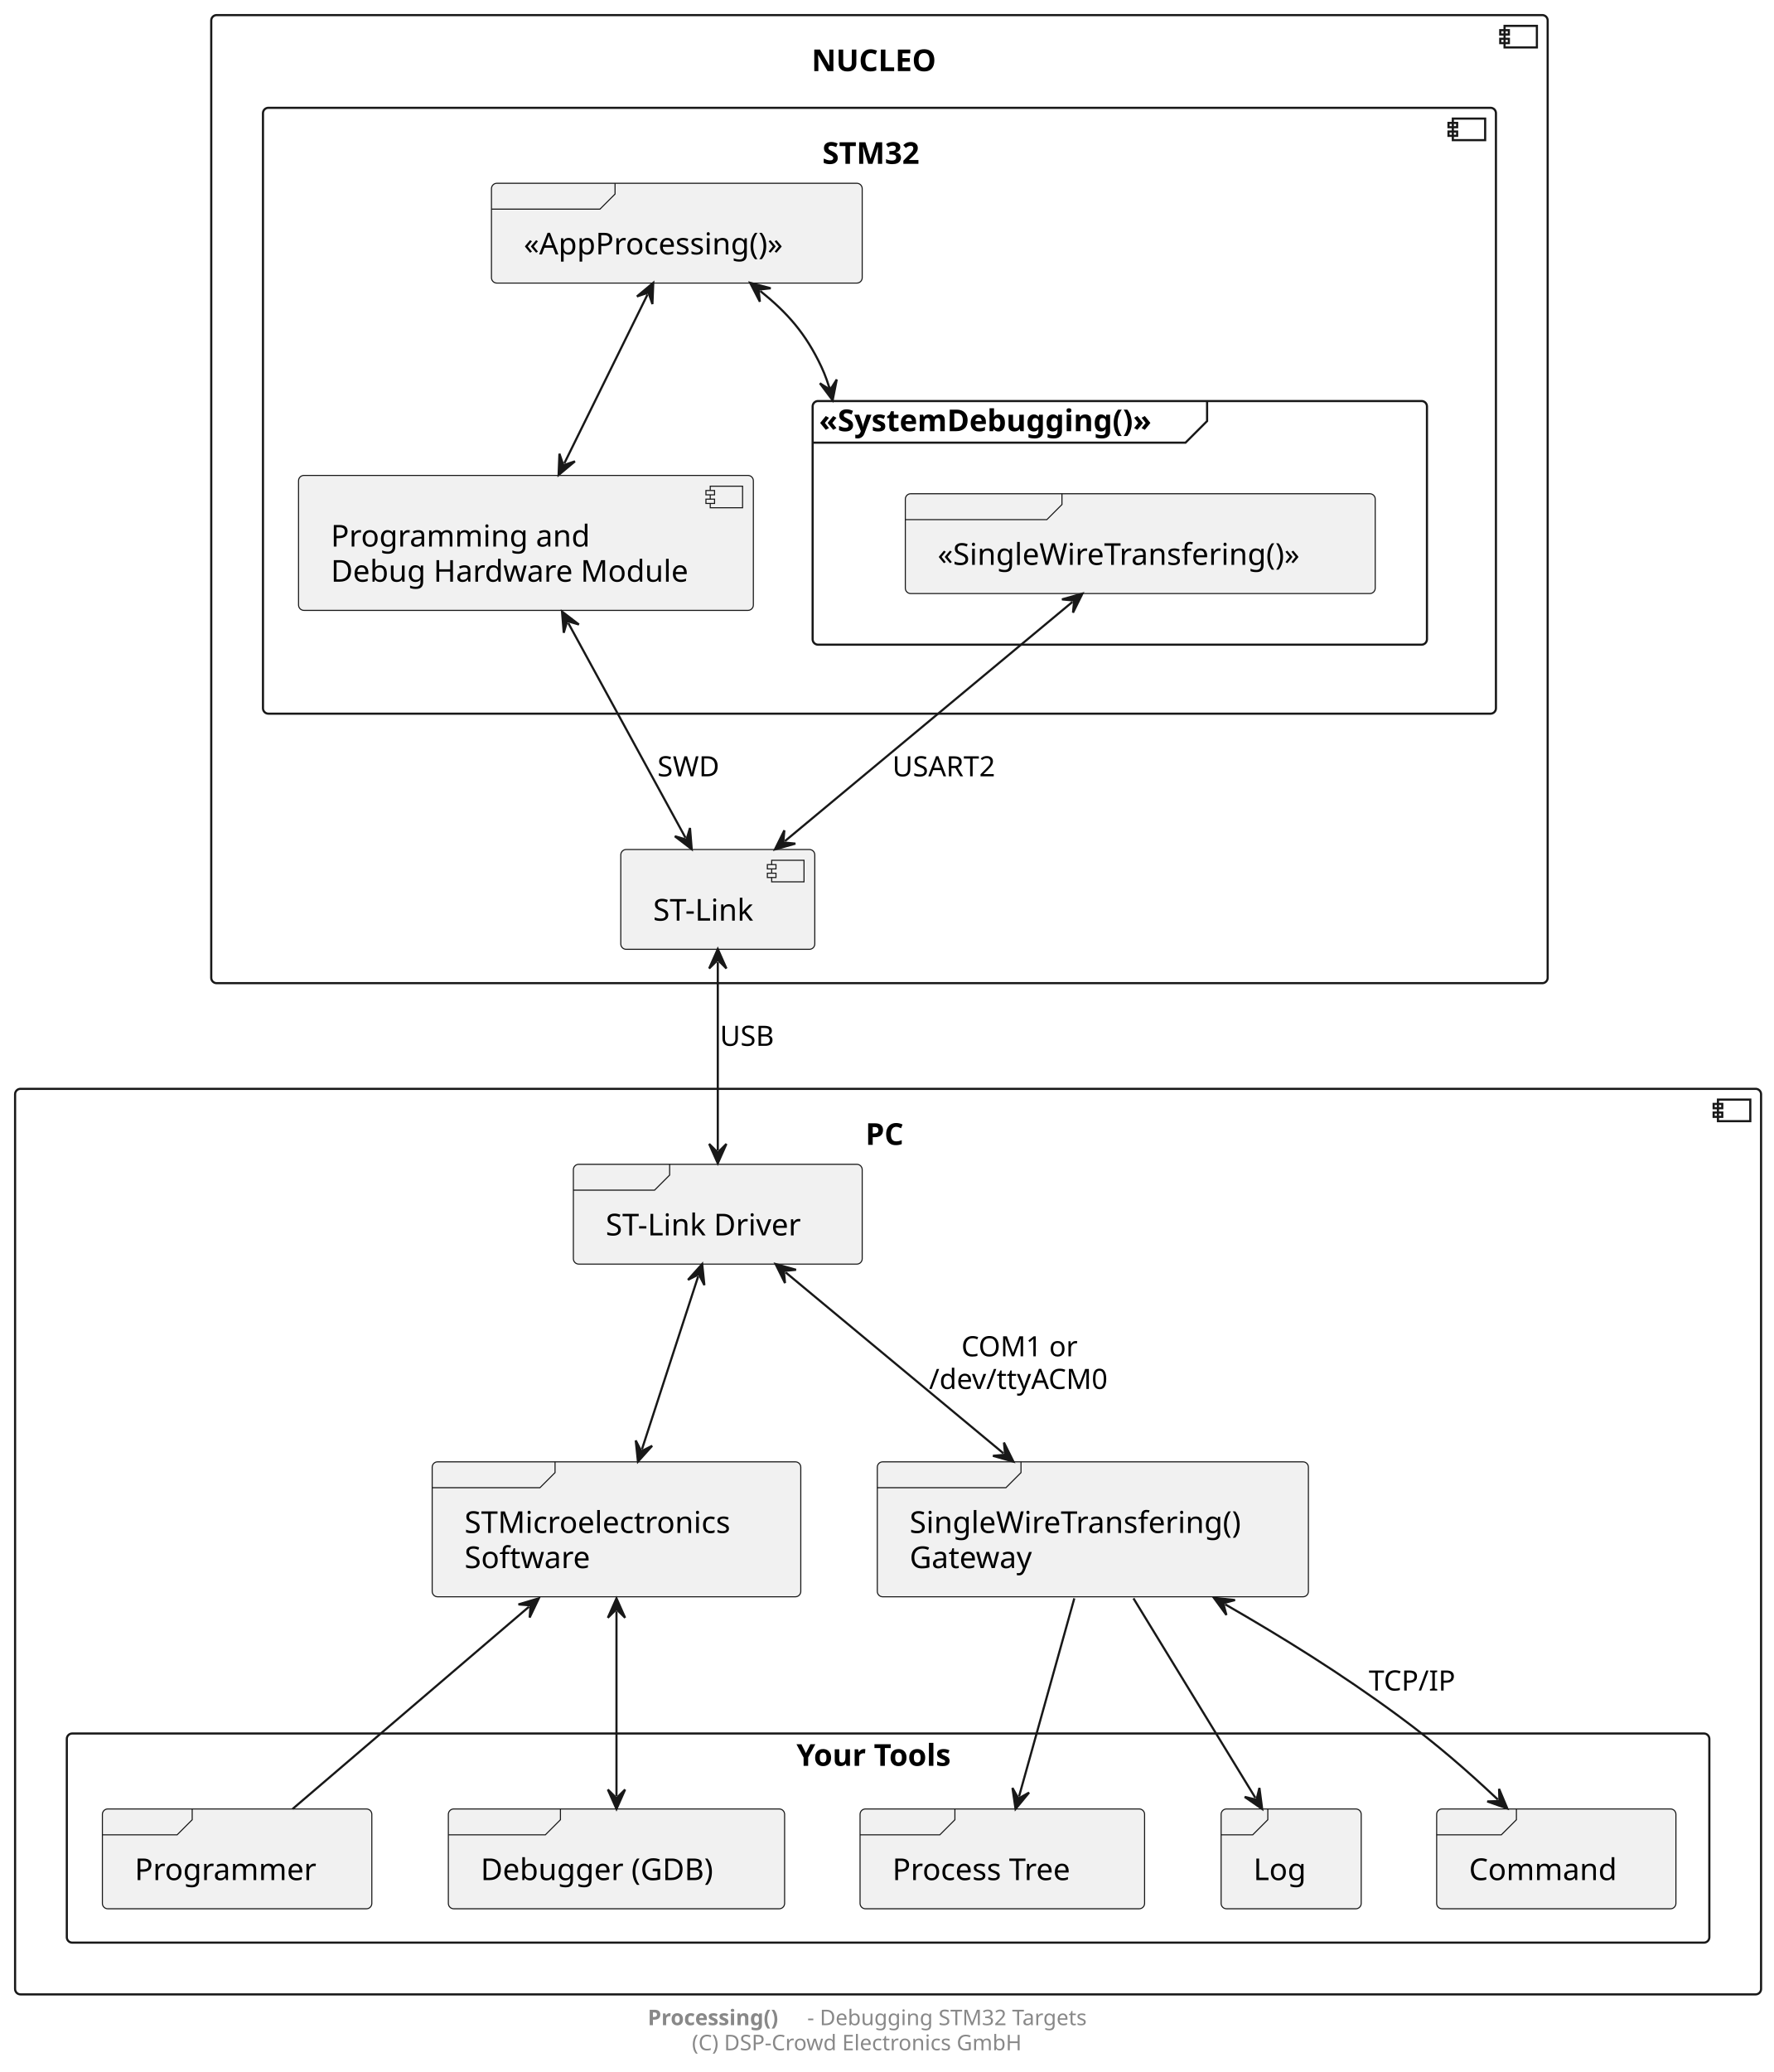
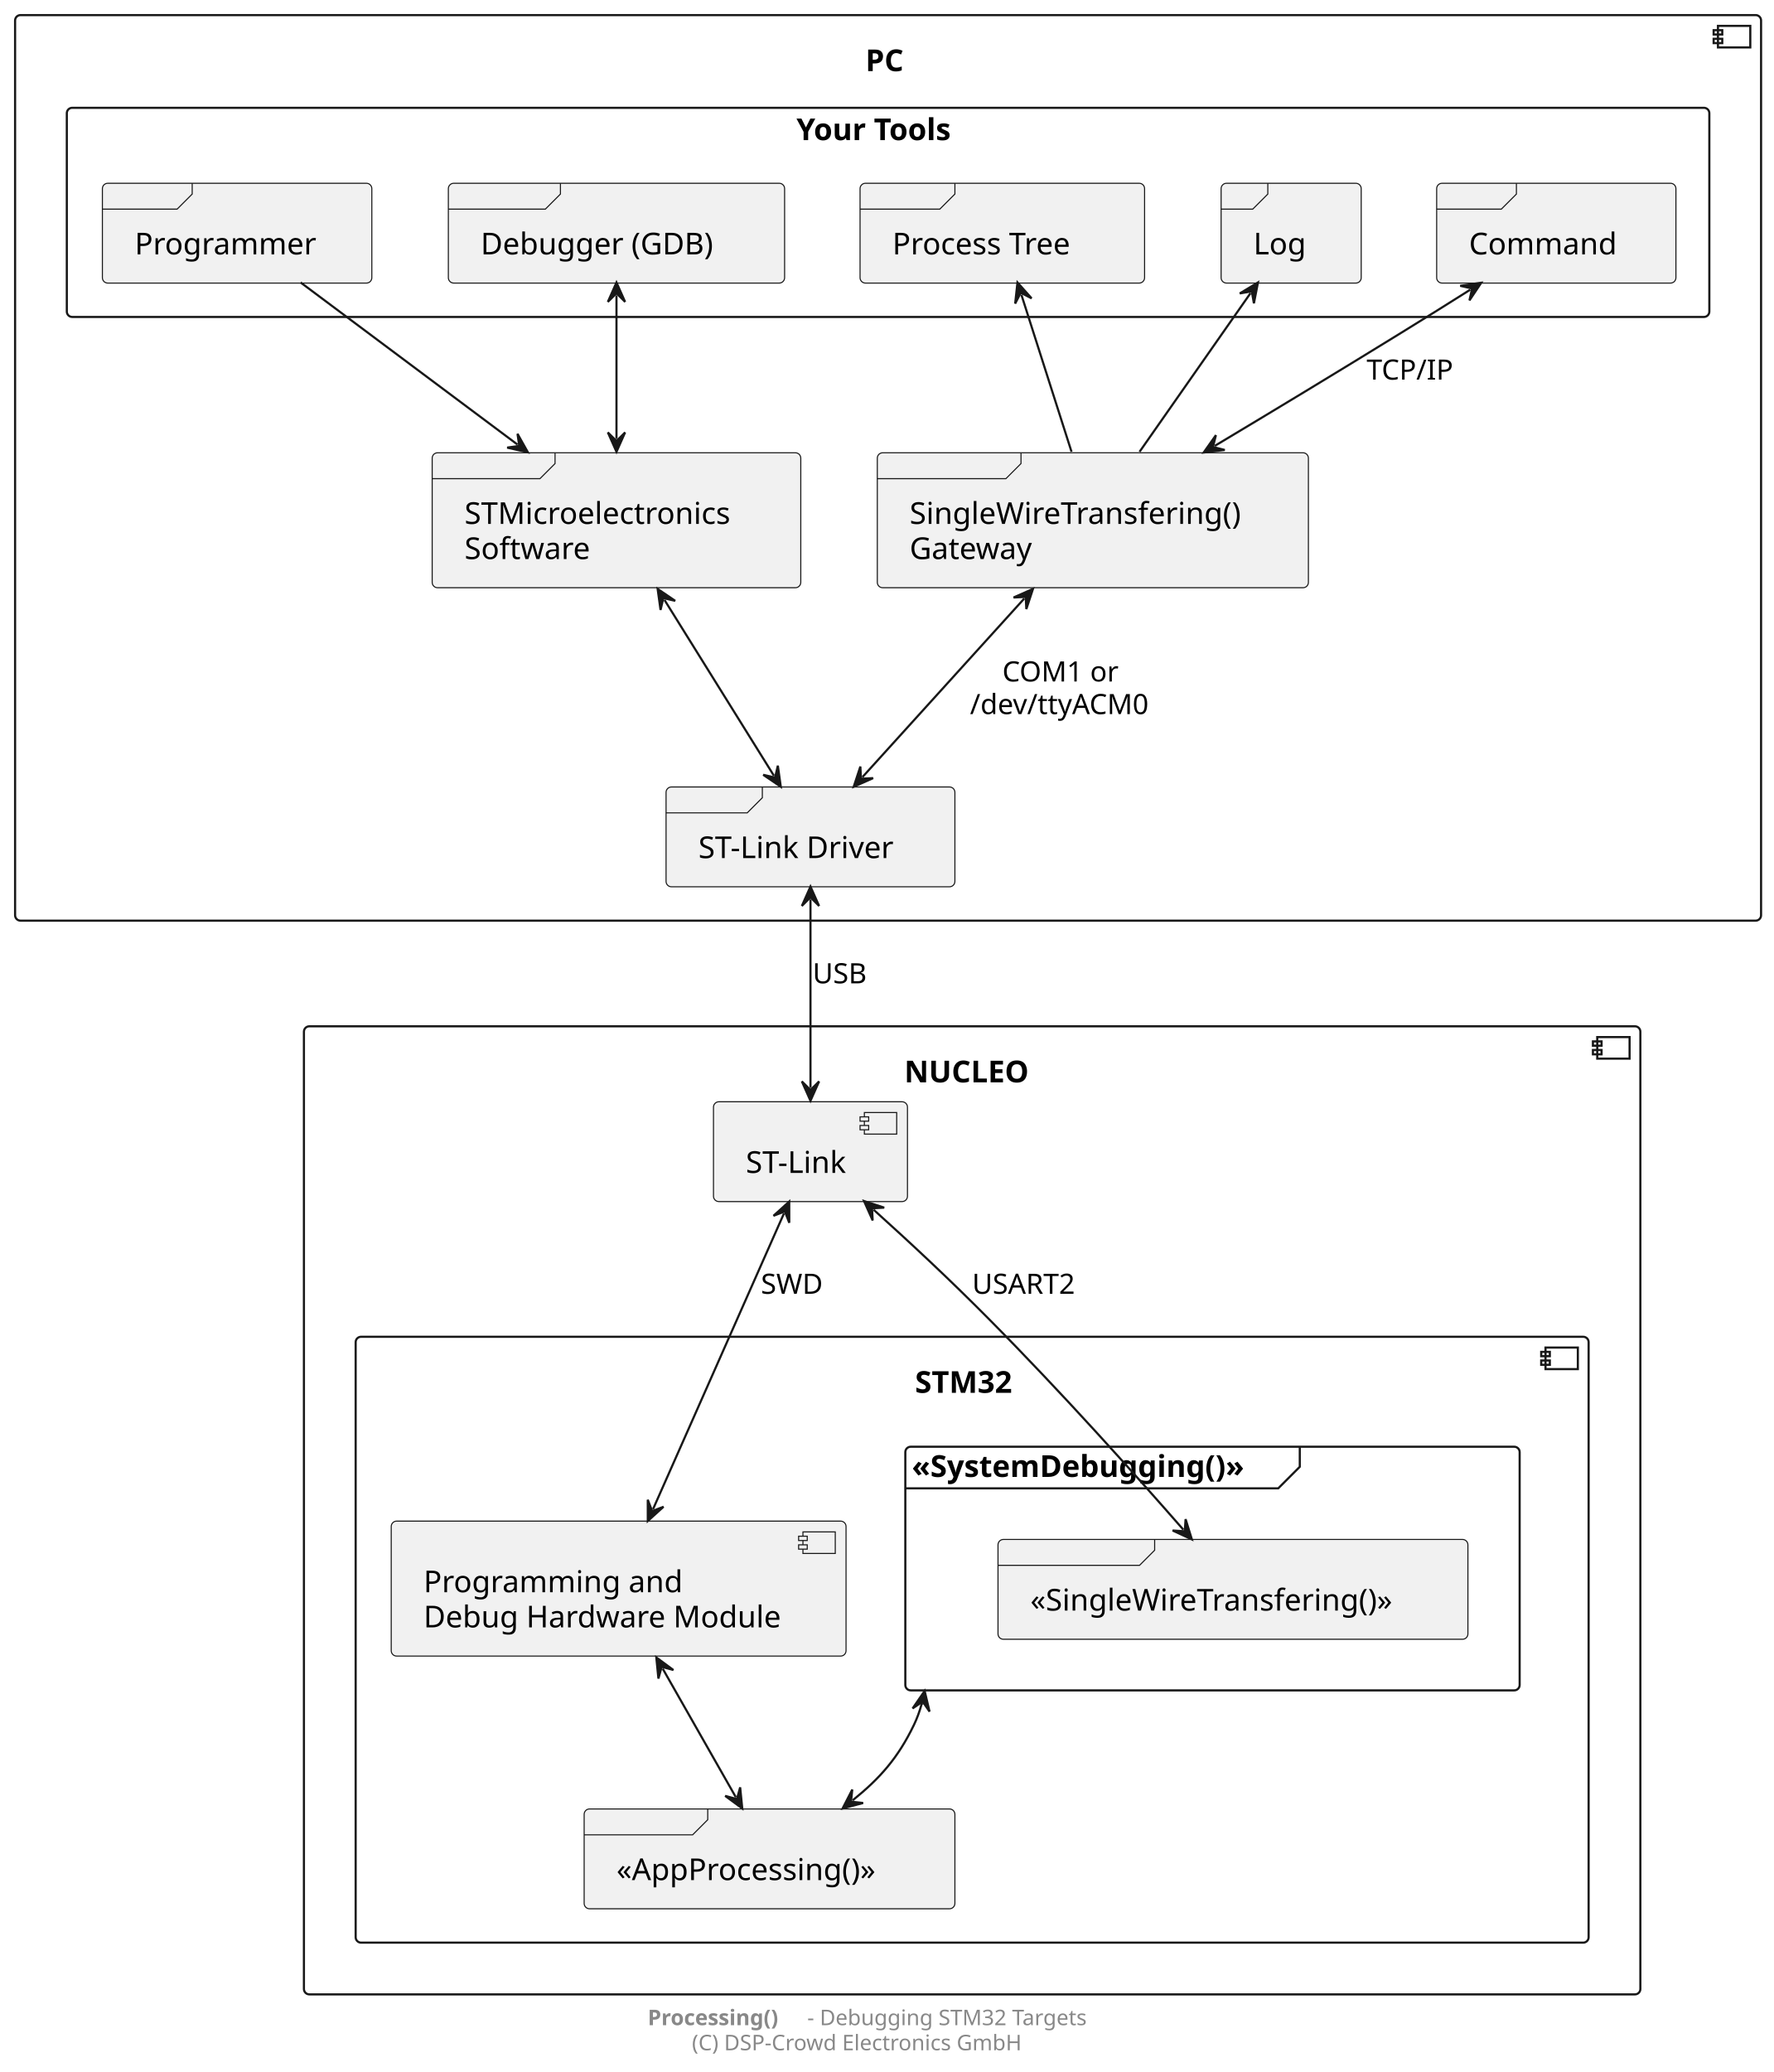
<svg xmlns="http://www.w3.org/2000/svg" contentStyleType="text/css" height="961px" preserveAspectRatio="none" style="width:823px;height:961px;background:#FFFFFF;" version="1.1" viewBox="0 0 823 961" width="823px" zoomAndPan="magnify">
  <defs />
  <g>
+     <g id="cluster_pPc">
+       <rect fill="none" height="420" rx="2.5" ry="2.5" style="stroke:#181818;stroke-width:1.0;" width="810" x="7" y="7" />
+       <rect fill="none" height="10" style="stroke:#181818;stroke-width:1.0;" width="15" x="797" y="12" />
+       <rect fill="none" height="2" style="stroke:#181818;stroke-width:1.0;" width="4" x="795" y="14" />
+       <rect fill="none" height="2" style="stroke:#181818;stroke-width:1.0;" width="4" x="795" y="18" />
+       <text fill="#000000" font-family="sans-serif" font-size="14" font-weight="bold" lengthAdjust="spacing" textLength="21" x="401.5" y="32.995">PC</text>
+     </g>
+     <g id="cluster_pTools">
+       <rect fill="none" height="97" rx="2.5" ry="2.5" style="stroke:#181818;stroke-width:1.0;" width="762" x="31" y="50" />
+       <text fill="#000000" font-family="sans-serif" font-size="14" font-weight="bold" lengthAdjust="spacing" textLength="85" x="369.5" y="64.995">Your Tools</text>
+     </g>
    <g id="cluster_pNuc">
-       <rect fill="none" height="449" rx="2.5" ry="2.5" style="stroke:#181818;stroke-width:1.0;" width="620" x="98" y="7" />
-       <rect fill="none" height="10" style="stroke:#181818;stroke-width:1.0;" width="15" x="698" y="12" />
-       <rect fill="none" height="2" style="stroke:#181818;stroke-width:1.0;" width="4" x="696" y="14" />
-       <rect fill="none" height="2" style="stroke:#181818;stroke-width:1.0;" width="4" x="696" y="18" />
-       <text fill="#000000" font-family="sans-serif" font-size="14" font-weight="bold" lengthAdjust="spacing" textLength="63" x="376.5" y="32.995">NUCLEO</text>
+       <rect fill="none" height="449" rx="2.5" ry="2.5" style="stroke:#181818;stroke-width:1.0;" width="620" x="141" y="476" />
+       <rect fill="none" height="10" style="stroke:#181818;stroke-width:1.0;" width="15" x="741" y="481" />
+       <rect fill="none" height="2" style="stroke:#181818;stroke-width:1.0;" width="4" x="739" y="483" />
+       <rect fill="none" height="2" style="stroke:#181818;stroke-width:1.0;" width="4" x="739" y="487" />
+       <text fill="#000000" font-family="sans-serif" font-size="14" font-weight="bold" lengthAdjust="spacing" textLength="63" x="419.5" y="501.995">NUCLEO</text>
    </g>
    <g id="cluster_STM32">
-       <rect fill="none" height="281" rx="2.5" ry="2.5" style="stroke:#181818;stroke-width:1.0;" width="572" x="122" y="50" />
-       <rect fill="none" height="10" style="stroke:#181818;stroke-width:1.0;" width="15" x="674" y="55" />
-       <rect fill="none" height="2" style="stroke:#181818;stroke-width:1.0;" width="4" x="672" y="57" />
-       <rect fill="none" height="2" style="stroke:#181818;stroke-width:1.0;" width="4" x="672" y="61" />
-       <text fill="#000000" font-family="sans-serif" font-size="14" font-weight="bold" lengthAdjust="spacing" textLength="53" x="381.5" y="75.995">STM32</text>
+       <rect fill="none" height="281" rx="2.5" ry="2.5" style="stroke:#181818;stroke-width:1.0;" width="572" x="165" y="620" />
+       <rect fill="none" height="10" style="stroke:#181818;stroke-width:1.0;" width="15" x="717" y="625" />
+       <rect fill="none" height="2" style="stroke:#181818;stroke-width:1.0;" width="4" x="715" y="627" />
+       <rect fill="none" height="2" style="stroke:#181818;stroke-width:1.0;" width="4" x="715" y="631" />
+       <text fill="#000000" font-family="sans-serif" font-size="14" font-weight="bold" lengthAdjust="spacing" textLength="53" x="424.5" y="645.995">STM32</text>
    </g>
    <g id="cluster_pSysDbg">
-       <rect fill="none" height="113" rx="2.5" ry="2.5" style="stroke:#181818;stroke-width:1.0;" width="285" x="377" y="186" />
-       <path d="M560,186 L560,195.297 L550,205.297 L377,205.297 " fill="none" style="stroke:#181818;stroke-width:1.0;" />
-       <text fill="#000000" font-family="sans-serif" font-size="14" font-weight="bold" lengthAdjust="spacing" textLength="173" x="380" y="199.995">«SystemDebugging()»</text>
+       <rect fill="none" height="113" rx="2.5" ry="2.5" style="stroke:#181818;stroke-width:1.0;" width="285" x="420" y="671" />
+       <path d="M603,671 L603,680.297 L593,690.297 L420,690.297 " fill="none" style="stroke:#181818;stroke-width:1.0;" />
+       <text fill="#000000" font-family="sans-serif" font-size="14" font-weight="bold" lengthAdjust="spacing" textLength="173" x="423" y="684.995">«SystemDebugging()»</text>
    </g>
-     <g id="cluster_pPc">
-       <rect fill="none" height="420" rx="2.5" ry="2.5" style="stroke:#181818;stroke-width:1.0;" width="810" x="7" y="505" />
-       <rect fill="none" height="10" style="stroke:#181818;stroke-width:1.0;" width="15" x="797" y="510" />
-       <rect fill="none" height="2" style="stroke:#181818;stroke-width:1.0;" width="4" x="795" y="512" />
-       <rect fill="none" height="2" style="stroke:#181818;stroke-width:1.0;" width="4" x="795" y="516" />
-       <text fill="#000000" font-family="sans-serif" font-size="14" font-weight="bold" lengthAdjust="spacing" textLength="21" x="401.5" y="530.995">PC</text>
+     <g id="elem_pGw">
+       <rect fill="#F1F1F1" height="62.594" rx="2.5" ry="2.5" style="stroke:#181818;stroke-width:0.5;" width="200" x="407" y="210" />
+       <path d="M473.667,210 L473.667,215 L466.667,222 L407,222 " fill="none" style="stroke:#181818;stroke-width:0.5;" />
+       <text fill="#000000" font-family="sans-serif" font-size="14" lengthAdjust="spacing" textLength="160" x="422" y="242.995">SingleWireTransfering()</text>
+       <text fill="#000000" font-family="sans-serif" font-size="14" lengthAdjust="spacing" textLength="59" x="422" y="259.292">Gateway</text>
    </g>
-     <g id="cluster_pTools">
-       <rect fill="none" height="97" rx="2.5" ry="2.5" style="stroke:#181818;stroke-width:1.0;" width="762" x="31" y="804" />
-       <text fill="#000000" font-family="sans-serif" font-size="14" font-weight="bold" lengthAdjust="spacing" textLength="85" x="369.5" y="818.995">Your Tools</text>
+     <g id="elem_pStSw">
+       <rect fill="#F1F1F1" height="62.594" rx="2.5" ry="2.5" style="stroke:#181818;stroke-width:0.5;" width="171" x="200.5" y="210" />
+       <path d="M257.5,210 L257.5,215 L250.5,222 L200.5,222 " fill="none" style="stroke:#181818;stroke-width:0.5;" />
+       <text fill="#000000" font-family="sans-serif" font-size="14" lengthAdjust="spacing" textLength="131" x="215.5" y="242.995">STMicroelectronics</text>
+       <text fill="#000000" font-family="sans-serif" font-size="14" lengthAdjust="spacing" textLength="60" x="215.5" y="259.292">Software</text>
+     </g>
+     <g id="elem_pDrv">
+       <rect fill="#F1F1F1" height="46.297" rx="2.5" ry="2.5" style="stroke:#181818;stroke-width:0.5;" width="134" x="309" y="365" />
+       <path d="M353.667,365 L353.667,370 L346.667,377 L309,377 " fill="none" style="stroke:#181818;stroke-width:0.5;" />
+       <text fill="#000000" font-family="sans-serif" font-size="14" lengthAdjust="spacing" textLength="94" x="324" y="397.995">ST-Link Driver</text>
+     </g>
+     <g id="elem_pProg">
+       <rect fill="#F1F1F1" height="46.297" rx="2.5" ry="2.5" style="stroke:#181818;stroke-width:0.5;" width="125" x="47.5" y="85" />
+       <path d="M89.167,85 L89.167,90 L82.167,97 L47.5,97 " fill="none" style="stroke:#181818;stroke-width:0.5;" />
+       <text fill="#000000" font-family="sans-serif" font-size="14" lengthAdjust="spacing" textLength="85" x="62.5" y="117.995">Programmer</text>
+     </g>
+     <g id="elem_pDbg">
+       <rect fill="#F1F1F1" height="46.297" rx="2.5" ry="2.5" style="stroke:#181818;stroke-width:0.5;" width="156" x="208" y="85" />
+       <path d="M260,85 L260,90 L253,97 L208,97 " fill="none" style="stroke:#181818;stroke-width:0.5;" />
+       <text fill="#000000" font-family="sans-serif" font-size="14" lengthAdjust="spacing" textLength="116" x="223" y="117.995">Debugger (GDB)</text>
+     </g>
+     <g id="elem_pTree">
+       <rect fill="#F1F1F1" height="46.297" rx="2.5" ry="2.5" style="stroke:#181818;stroke-width:0.5;" width="132" x="399" y="85" />
+       <path d="M443,85 L443,90 L436,97 L399,97 " fill="none" style="stroke:#181818;stroke-width:0.5;" />
+       <text fill="#000000" font-family="sans-serif" font-size="14" lengthAdjust="spacing" textLength="92" x="414" y="117.995">Process Tree</text>
+     </g>
+     <g id="elem_pLog">
+       <rect fill="#F1F1F1" height="46.297" rx="2.5" ry="2.5" style="stroke:#181818;stroke-width:0.5;" width="65" x="566.5" y="85" />
+       <path d="M588.167,85 L588.167,90 L581.167,97 L566.5,97 " fill="none" style="stroke:#181818;stroke-width:0.5;" />
+       <text fill="#000000" font-family="sans-serif" font-size="14" lengthAdjust="spacing" textLength="25" x="581.5" y="117.995">Log</text>
+     </g>
+     <g id="elem_pCmd">
+       <rect fill="#F1F1F1" height="46.297" rx="2.5" ry="2.5" style="stroke:#181818;stroke-width:0.5;" width="111" x="666.5" y="85" />
+       <path d="M703.5,85 L703.5,90 L696.5,97 L666.5,97 " fill="none" style="stroke:#181818;stroke-width:0.5;" />
+       <text fill="#000000" font-family="sans-serif" font-size="14" lengthAdjust="spacing" textLength="71" x="681.5" y="117.995">Command</text>
    </g>
    <g id="elem_pStLink">
-       <rect fill="#F1F1F1" height="46.297" rx="2.5" ry="2.5" style="stroke:#181818;stroke-width:0.5;" width="90" x="288" y="394" />
-       <rect fill="#F1F1F1" height="10" style="stroke:#181818;stroke-width:0.5;" width="15" x="358" y="399" />
-       <rect fill="#F1F1F1" height="2" style="stroke:#181818;stroke-width:0.5;" width="4" x="356" y="401" />
-       <rect fill="#F1F1F1" height="2" style="stroke:#181818;stroke-width:0.5;" width="4" x="356" y="405" />
-       <text fill="#000000" font-family="sans-serif" font-size="14" lengthAdjust="spacing" textLength="50" x="303" y="426.995">ST-Link</text>
+       <rect fill="#F1F1F1" height="46.297" rx="2.5" ry="2.5" style="stroke:#181818;stroke-width:0.5;" width="90" x="331" y="511" />
+       <rect fill="#F1F1F1" height="10" style="stroke:#181818;stroke-width:0.5;" width="15" x="401" y="516" />
+       <rect fill="#F1F1F1" height="2" style="stroke:#181818;stroke-width:0.5;" width="4" x="399" y="518" />
+       <rect fill="#F1F1F1" height="2" style="stroke:#181818;stroke-width:0.5;" width="4" x="399" y="522" />
+       <text fill="#000000" font-family="sans-serif" font-size="14" lengthAdjust="spacing" textLength="50" x="346" y="543.995">ST-Link</text>
+     </g>
+     <g id="elem_pHwDbg">
+       <rect fill="#F1F1F1" height="62.594" rx="2.5" ry="2.5" style="stroke:#181818;stroke-width:0.5;" width="211" x="181.5" y="705.5" />
+       <rect fill="#F1F1F1" height="10" style="stroke:#181818;stroke-width:0.5;" width="15" x="372.5" y="710.5" />
+       <rect fill="#F1F1F1" height="2" style="stroke:#181818;stroke-width:0.5;" width="4" x="370.5" y="712.5" />
+       <rect fill="#F1F1F1" height="2" style="stroke:#181818;stroke-width:0.5;" width="4" x="370.5" y="716.5" />
+       <text fill="#000000" font-family="sans-serif" font-size="14" lengthAdjust="spacing" textLength="122" x="196.5" y="738.495">Programming and</text>
+       <text fill="#000000" font-family="sans-serif" font-size="14" lengthAdjust="spacing" textLength="171" x="196.5" y="754.792">Debug Hardware Module</text>
    </g>
    <g id="elem_pApp">
-       <rect fill="#F1F1F1" height="46.297" rx="2.5" ry="2.5" style="stroke:#181818;stroke-width:0.5;" width="172" x="228" y="85" />
-       <path d="M285.333,85 L285.333,90 L278.333,97 L228,97 " fill="none" style="stroke:#181818;stroke-width:0.5;" />
-       <text fill="#000000" font-family="sans-serif" font-size="14" lengthAdjust="spacing" textLength="132" x="243" y="117.995">«AppProcessing()»</text>
-     </g>
-     <g id="elem_pHwDbg">
-       <rect fill="#F1F1F1" height="62.594" rx="2.5" ry="2.5" style="stroke:#181818;stroke-width:0.5;" width="211" x="138.5" y="220.5" />
-       <rect fill="#F1F1F1" height="10" style="stroke:#181818;stroke-width:0.5;" width="15" x="329.5" y="225.5" />
-       <rect fill="#F1F1F1" height="2" style="stroke:#181818;stroke-width:0.5;" width="4" x="327.5" y="227.5" />
-       <rect fill="#F1F1F1" height="2" style="stroke:#181818;stroke-width:0.5;" width="4" x="327.5" y="231.5" />
-       <text fill="#000000" font-family="sans-serif" font-size="14" lengthAdjust="spacing" textLength="122" x="153.5" y="253.495">Programming and</text>
-       <text fill="#000000" font-family="sans-serif" font-size="14" lengthAdjust="spacing" textLength="171" x="153.5" y="269.792">Debug Hardware Module</text>
+       <rect fill="#F1F1F1" height="46.297" rx="2.5" ry="2.5" style="stroke:#181818;stroke-width:0.5;" width="172" x="271" y="839" />
+       <path d="M328.333,839 L328.333,844 L321.333,851 L271,851 " fill="none" style="stroke:#181818;stroke-width:0.5;" />
+       <text fill="#000000" font-family="sans-serif" font-size="14" lengthAdjust="spacing" textLength="132" x="286" y="871.995">«AppProcessing()»</text>
    </g>
    <g id="elem_pSwt">
-       <rect fill="#F1F1F1" height="46.297" rx="2.5" ry="2.5" style="stroke:#181818;stroke-width:0.5;" width="218" x="420" y="229" />
-       <path d="M492.667,229 L492.667,234 L485.667,241 L420,241 " fill="none" style="stroke:#181818;stroke-width:0.5;" />
-       <text fill="#000000" font-family="sans-serif" font-size="14" lengthAdjust="spacing" textLength="178" x="435" y="261.995">«SingleWireTransfering()»</text>
+       <rect fill="#F1F1F1" height="46.297" rx="2.5" ry="2.5" style="stroke:#181818;stroke-width:0.5;" width="218" x="463" y="714" />
+       <path d="M535.667,714 L535.667,719 L528.667,726 L463,726 " fill="none" style="stroke:#181818;stroke-width:0.5;" />
+       <text fill="#000000" font-family="sans-serif" font-size="14" lengthAdjust="spacing" textLength="178" x="478" y="746.995">«SingleWireTransfering()»</text>
    </g>
-     <g id="elem_pDrv">
-       <rect fill="#F1F1F1" height="46.297" rx="2.5" ry="2.5" style="stroke:#181818;stroke-width:0.5;" width="134" x="266" y="540" />
-       <path d="M310.667,540 L310.667,545 L303.667,552 L266,552 " fill="none" style="stroke:#181818;stroke-width:0.5;" />
-       <text fill="#000000" font-family="sans-serif" font-size="14" lengthAdjust="spacing" textLength="94" x="281" y="572.995">ST-Link Driver</text>
+     <g id="link_pProg_pStSw">
+       <path d="M139.46,131.01 C168.33,152.58 207.774,182.049 240.094,206.199 " fill="none" id="pProg-to-pStSw" style="stroke:#181818;stroke-width:1.0;" />
+       <polygon fill="#181818" points="244.9,209.79,240.085,201.199,240.895,206.797,235.296,207.607,244.9,209.79" style="stroke:#181818;stroke-width:1.0;" />
    </g>
-     <g id="elem_pGw">
-       <rect fill="#F1F1F1" height="62.594" rx="2.5" ry="2.5" style="stroke:#181818;stroke-width:0.5;" width="200" x="407" y="678" />
-       <path d="M473.667,678 L473.667,683 L466.667,690 L407,690 " fill="none" style="stroke:#181818;stroke-width:0.5;" />
-       <text fill="#000000" font-family="sans-serif" font-size="14" lengthAdjust="spacing" textLength="160" x="422" y="710.995">SingleWireTransfering()</text>
-       <text fill="#000000" font-family="sans-serif" font-size="14" lengthAdjust="spacing" textLength="59" x="422" y="727.292">Gateway</text>
+     <g id="link_pDbg_pStSw">
+       <path d="M286,137.01 C286,158.51 286,179.42 286,203.55 " fill="none" id="pDbg-pStSw" style="stroke:#181818;stroke-width:1.0;" />
+       <polygon fill="#181818" points="286,131.01,282,140.01,286,136.01,290,140.01,286,131.01" style="stroke:#181818;stroke-width:1.0;" />
+       <polygon fill="#181818" points="286,209.55,290,200.55,286,204.55,282,200.55,286,209.55" style="stroke:#181818;stroke-width:1.0;" />
    </g>
-     <g id="elem_pStSw">
-       <rect fill="#F1F1F1" height="62.594" rx="2.5" ry="2.5" style="stroke:#181818;stroke-width:0.5;" width="171" x="200.5" y="678" />
-       <path d="M257.5,678 L257.5,683 L250.5,690 L200.5,690 " fill="none" style="stroke:#181818;stroke-width:0.5;" />
-       <text fill="#000000" font-family="sans-serif" font-size="14" lengthAdjust="spacing" textLength="131" x="215.5" y="710.995">STMicroelectronics</text>
-       <text fill="#000000" font-family="sans-serif" font-size="14" lengthAdjust="spacing" textLength="60" x="215.5" y="727.292">Software</text>
+     <g id="link_pTree_pGw">
+       <path d="M473.856,136.725 C480.726,158.225 489.41,185.42 497.11,209.55 " fill="none" id="pTree-backto-pGw" style="stroke:#181818;stroke-width:1.0;" />
+       <polygon fill="#181818" points="472.03,131.01,470.959,140.8,473.552,135.773,478.58,138.365,472.03,131.01" style="stroke:#181818;stroke-width:1.0;" />
    </g>
-     <g id="elem_pProg">
-       <rect fill="#F1F1F1" height="46.297" rx="2.5" ry="2.5" style="stroke:#181818;stroke-width:0.5;" width="125" x="47.5" y="839" />
-       <path d="M89.167,839 L89.167,844 L82.167,851 L47.5,851 " fill="none" style="stroke:#181818;stroke-width:0.5;" />
-       <text fill="#000000" font-family="sans-serif" font-size="14" lengthAdjust="spacing" textLength="85" x="62.5" y="871.995">Programmer</text>
+     <g id="link_pLog_pGw">
+       <path d="M580.161,135.927 C565.121,157.427 545.54,185.42 528.66,209.55 " fill="none" id="pLog-backto-pGw" style="stroke:#181818;stroke-width:1.0;" />
+       <polygon fill="#181818" points="583.6,131.01,575.163,136.092,580.734,135.107,581.719,140.678,583.6,131.01" style="stroke:#181818;stroke-width:1.0;" />
    </g>
-     <g id="elem_pDbg">
-       <rect fill="#F1F1F1" height="46.297" rx="2.5" ry="2.5" style="stroke:#181818;stroke-width:0.5;" width="156" x="208" y="839" />
-       <path d="M260,839 L260,844 L253,851 L208,851 " fill="none" style="stroke:#181818;stroke-width:0.5;" />
-       <text fill="#000000" font-family="sans-serif" font-size="14" lengthAdjust="spacing" textLength="116" x="223" y="871.995">Debugger (GDB)</text>
+     <g id="link_pCmd_pGw">
+       <path d="M682.116,134.342 C670.056,141.952 661.5,147.3 649,155 C619.11,173.41 590.609,190.619 563.569,206.799 " fill="none" id="pCmd-pGw" style="stroke:#181818;stroke-width:1.0;" />
+       <polygon fill="#181818" points="687.19,131.14,677.444,132.56,682.962,133.808,681.713,139.326,687.19,131.14" style="stroke:#181818;stroke-width:1.0;" />
+       <polygon fill="#181818" points="558.42,209.88,568.197,208.691,562.711,207.313,564.089,201.826,558.42,209.88" style="stroke:#181818;stroke-width:1.0;" />
+       <text fill="#000000" font-family="sans-serif" font-size="13" lengthAdjust="spacing" textLength="39" x="634" y="176.067">TCP/IP</text>
    </g>
-     <g id="elem_pTree">
-       <rect fill="#F1F1F1" height="46.297" rx="2.5" ry="2.5" style="stroke:#181818;stroke-width:0.5;" width="132" x="399" y="839" />
-       <path d="M443,839 L443,844 L436,851 L399,851 " fill="none" style="stroke:#181818;stroke-width:0.5;" />
-       <text fill="#000000" font-family="sans-serif" font-size="14" lengthAdjust="spacing" textLength="92" x="414" y="871.995">Process Tree</text>
+     <g id="link_pStSw_pDrv">
+       <path d="M308.262,278.233 C325.392,305.743 343.778,335.267 359.048,359.787 " fill="none" id="pStSw-pDrv" style="stroke:#181818;stroke-width:1.0;" />
+       <polygon fill="#181818" points="305.09,273.14,306.452,282.894,307.733,277.384,313.243,278.666,305.09,273.14" style="stroke:#181818;stroke-width:1.0;" />
+       <polygon fill="#181818" points="362.22,364.88,360.858,355.126,359.577,360.636,354.067,359.355,362.22,364.88" style="stroke:#181818;stroke-width:1.0;" />
    </g>
-     <g id="elem_pLog">
-       <rect fill="#F1F1F1" height="46.297" rx="2.5" ry="2.5" style="stroke:#181818;stroke-width:0.5;" width="65" x="566.5" y="839" />
-       <path d="M588.167,839 L588.167,844 L581.167,851 L566.5,851 " fill="none" style="stroke:#181818;stroke-width:0.5;" />
-       <text fill="#000000" font-family="sans-serif" font-size="14" lengthAdjust="spacing" textLength="25" x="581.5" y="871.995">Log</text>
+     <g id="link_pGw_pDrv">
+       <path d="M475.19,277.585 C450.25,305.095 422.32,335.915 400.09,360.435 " fill="none" id="pGw-pDrv" style="stroke:#181818;stroke-width:1.0;" />
+       <polygon fill="#181818" points="479.22,273.14,470.212,277.121,475.862,276.844,476.139,282.494,479.22,273.14" style="stroke:#181818;stroke-width:1.0;" />
+       <polygon fill="#181818" points="396.06,364.88,405.068,360.899,399.418,361.176,399.142,355.526,396.06,364.88" style="stroke:#181818;stroke-width:1.0;" />
+       <text fill="#000000" font-family="sans-serif" font-size="13" lengthAdjust="spacing" textLength="55" x="465" y="316.067">COM1 or</text>
+       <text fill="#000000" font-family="sans-serif" font-size="13" lengthAdjust="spacing" textLength="85" x="450" y="331.2">/dev/ttyACM0</text>
    </g>
-     <g id="elem_pCmd">
-       <rect fill="#F1F1F1" height="46.297" rx="2.5" ry="2.5" style="stroke:#181818;stroke-width:0.5;" width="111" x="666.5" y="839" />
-       <path d="M703.5,839 L703.5,844 L696.5,851 L666.5,851 " fill="none" style="stroke:#181818;stroke-width:0.5;" />
-       <text fill="#000000" font-family="sans-serif" font-size="14" lengthAdjust="spacing" textLength="71" x="681.5" y="871.995">Command</text>
+     <g id="link_pHwDbg_pApp">
+       <path d="M307.448,773.935 C319.838,795.705 330.243,813.985 341.383,833.565 " fill="none" id="pHwDbg-pApp" style="stroke:#181818;stroke-width:1.0;" />
+       <polygon fill="#181818" points="304.48,768.72,305.455,778.52,306.953,773.066,312.408,774.563,304.48,768.72" style="stroke:#181818;stroke-width:1.0;" />
+       <polygon fill="#181818" points="344.35,838.78,343.376,828.979,341.877,834.434,336.423,832.936,344.35,838.78" style="stroke:#181818;stroke-width:1.0;" />
    </g>
-     <g id="link_pApp_pHwDbg">
-       <path d="M300.407,136.572 C288.607,160.512 275.021,188.058 261.801,214.898 " fill="none" id="pApp-pHwDbg" style="stroke:#181818;stroke-width:1.0;" />
-       <polygon fill="#181818" points="303.06,131.19,295.493,137.494,300.849,135.675,302.669,141.031,303.06,131.19" style="stroke:#181818;stroke-width:1.0;" />
-       <polygon fill="#181818" points="259.15,220.28,266.715,213.974,261.359,215.795,259.538,210.439,259.15,220.28" style="stroke:#181818;stroke-width:1.0;" />
+     <g id="link_pSysDbg_pApp">
+       <path d="M427.86,790.162 C427.518,791.839 427.979,788.866 427.522,790.509 C426.608,793.793 425.45,796.986 424,800 C416.64,815.31 408.232,824.796 395.572,834.996 " fill="none" id="pSysDbg-pApp" style="stroke:#181818;stroke-width:1.0;" />
+       <polygon fill="#181818" points="428.964,784.264,423.376,792.374,428.044,789.179,431.239,793.847,428.964,784.264" style="stroke:#181818;stroke-width:1.0;" />
+       <polygon fill="#181818" points="390.9,838.76,400.418,836.228,394.793,835.623,395.399,829.999,390.9,838.76" style="stroke:#181818;stroke-width:1.0;" />
    </g>
-     <g id="link_pApp_pSysDbg">
-       <path d="M352.694,134.942 C365.364,145.143 373.75,154.63 381,170 C382.863,173.947 384.333,178.127 385.478,182.424 C385.764,183.498 384.702,178.728 384.949,179.816 " fill="none" id="pApp-pSysDbg" style="stroke:#181818;stroke-width:1.0;" />
-       <polygon fill="#181818" points="348.02,131.18,352.522,139.94,351.915,134.315,357.539,133.708,348.02,131.18" style="stroke:#181818;stroke-width:1.0;" />
-       <polygon fill="#181818" points="386.277,185.667,388.185,176.004,385.17,180.791,380.384,177.776,386.277,185.667" style="stroke:#181818;stroke-width:1.0;" />
+     <g id="link_pStLink_pHwDbg">
+       <path d="M363.71,562.766 C347.73,598.846 321.03,659.154 302.96,699.954 " fill="none" id="pStLink-pHwDbg" style="stroke:#181818;stroke-width:1.0;" />
+       <polygon fill="#181818" points="366.14,557.28,358.838,563.889,364.115,561.852,366.153,567.129,366.14,557.28" style="stroke:#181818;stroke-width:1.0;" />
+       <polygon fill="#181818" points="300.53,705.44,307.832,698.831,302.555,700.868,300.517,695.591,300.53,705.44" style="stroke:#181818;stroke-width:1.0;" />
+       <text fill="#000000" font-family="sans-serif" font-size="13" lengthAdjust="spacing" textLength="30" x="353" y="600.067">SWD</text>
    </g>
-     <g id="link_pSwt_pStLink">
-       <path d="M497.547,279.156 C460.007,310.377 401.493,359.043 364.133,390.113 " fill="none" id="pSwt-pStLink" style="stroke:#181818;stroke-width:1.0;" />
-       <polygon fill="#181818" points="502.16,275.32,492.683,277.999,498.316,278.517,497.798,284.15,502.16,275.32" style="stroke:#181818;stroke-width:1.0;" />
-       <polygon fill="#181818" points="359.52,393.95,368.997,391.271,363.364,390.753,363.882,385.12,359.52,393.95" style="stroke:#181818;stroke-width:1.0;" />
-       <text fill="#000000" font-family="sans-serif" font-size="13" lengthAdjust="spacing" textLength="51" x="414" y="360.067">USART2</text>
+     <g id="link_pStLink_pSwt">
+       <path d="M405.296,561.068 C422.066,576.188 440.04,592.87 459,612 C493.24,646.55 526.95,684.274 548.99,709.474 " fill="none" id="pStLink-pSwt" style="stroke:#181818;stroke-width:1.0;" />
+       <polygon fill="#181818" points="400.84,557.05,404.846,566.047,404.553,560.398,410.203,560.106,400.84,557.05" style="stroke:#181818;stroke-width:1.0;" />
+       <polygon fill="#181818" points="552.94,713.99,550.026,704.582,549.648,710.226,544.004,709.849,552.94,713.99" style="stroke:#181818;stroke-width:1.0;" />
+       <text fill="#000000" font-family="sans-serif" font-size="13" lengthAdjust="spacing" textLength="51" x="451" y="600.067">USART2</text>
    </g>
-     <g id="link_pHwDbg_pStLink">
-       <path d="M263.615,288.926 C281.135,321.016 302.475,360.094 318.025,388.574 " fill="none" id="pHwDbg-pStLink" style="stroke:#181818;stroke-width:1.0;" />
-       <polygon fill="#181818" points="260.74,283.66,261.542,293.476,263.136,288.048,268.564,289.643,260.74,283.66" style="stroke:#181818;stroke-width:1.0;" />
-       <polygon fill="#181818" points="320.9,393.84,320.098,384.024,318.504,389.452,313.076,387.858,320.9,393.84" style="stroke:#181818;stroke-width:1.0;" />
-       <text fill="#000000" font-family="sans-serif" font-size="13" lengthAdjust="spacing" textLength="30" x="305" y="360.067">SWD</text>
-     </g>
-     <g id="link_pDrv_pStSw">
-       <path d="M323.904,591.966 C315.925,616.506 306.746,644.734 297.816,672.184 " fill="none" id="pDrv-pStSw" style="stroke:#181818;stroke-width:1.0;" />
-       <polygon fill="#181818" points="325.76,586.26,319.173,593.582,324.214,591.015,326.781,596.056,325.76,586.26" style="stroke:#181818;stroke-width:1.0;" />
-       <polygon fill="#181818" points="295.96,677.89,302.548,670.569,297.507,673.135,294.94,668.094,295.96,677.89" style="stroke:#181818;stroke-width:1.0;" />
-     </g>
-     <g id="link_pDrv_pGw">
-       <path d="M364.426,590.093 C393.976,614.633 432.464,646.607 465.524,674.057 " fill="none" id="pDrv-pGw" style="stroke:#181818;stroke-width:1.0;" />
-       <polygon fill="#181818" points="359.81,586.26,364.178,595.087,363.656,589.454,369.289,588.933,359.81,586.26" style="stroke:#181818;stroke-width:1.0;" />
-       <polygon fill="#181818" points="470.14,677.89,465.771,669.063,466.293,674.696,460.661,675.218,470.14,677.89" style="stroke:#181818;stroke-width:1.0;" />
-       <text fill="#000000" font-family="sans-serif" font-size="13" lengthAdjust="spacing" textLength="55" x="446" y="629.067">COM1 or</text>
-       <text fill="#000000" font-family="sans-serif" font-size="13" lengthAdjust="spacing" textLength="85" x="431" y="644.2">/dev/ttyACM0</text>
-     </g>
-     <g id="link_pGw_pTree">
-       <path d="M498.4,741.32 C490.29,770.39 479.942,807.451 472.752,833.221 " fill="none" id="pGw-to-pTree" style="stroke:#181818;stroke-width:1.0;" />
-       <polygon fill="#181818" points="471.14,839,477.411,831.406,472.484,834.184,469.706,829.256,471.14,839" style="stroke:#181818;stroke-width:1.0;" />
-     </g>
-     <g id="link_pGw_pLog">
-       <path d="M525.84,741.32 C543.61,770.39 566.671,808.111 582.421,833.88 " fill="none" id="pGw-to-pLog" style="stroke:#181818;stroke-width:1.0;" />
-       <polygon fill="#181818" points="585.55,839,584.27,829.235,582.942,834.734,577.444,833.407,585.55,839" style="stroke:#181818;stroke-width:1.0;" />
-     </g>
-     <g id="link_pGw_pCmd">
-       <path d="M568.352,744.079 C595.102,759.449 621.89,776.04 649,796 C666.76,809.08 680.939,821.529 694.899,834.659 " fill="none" id="pGw-pCmd" style="stroke:#181818;stroke-width:1.0;" />
-       <polygon fill="#181818" points="563.15,741.09,568.961,749.042,567.485,743.581,572.946,742.106,563.15,741.09" style="stroke:#181818;stroke-width:1.0;" />
-       <polygon fill="#181818" points="699.27,838.77,695.455,829.69,695.628,835.344,689.974,835.518,699.27,838.77" style="stroke:#181818;stroke-width:1.0;" />
-       <text fill="#000000" font-family="sans-serif" font-size="13" lengthAdjust="spacing" textLength="39" x="635" y="784.067">TCP/IP</text>
-     </g>
-     <g id="link_pStSw_pProg">
-       <path d="M245.4,745.22 C211.41,774.29 165.86,813.23 135.73,839 " fill="none" id="pStSw-backto-pProg" style="stroke:#181818;stroke-width:1.0;" />
-       <polygon fill="#181818" points="249.96,741.32,240.52,744.13,246.16,744.57,245.72,750.21,249.96,741.32" style="stroke:#181818;stroke-width:1.0;" />
-     </g>
-     <g id="link_pStSw_pDbg">
-       <path d="M286,747.32 C286,776.39 286,807.23 286,833 " fill="none" id="pStSw-pDbg" style="stroke:#181818;stroke-width:1.0;" />
-       <polygon fill="#181818" points="286,741.32,282,750.32,286,746.32,290,750.32,286,741.32" style="stroke:#181818;stroke-width:1.0;" />
-       <polygon fill="#181818" points="286,839,290,830,286,834,282,830,286,839" style="stroke:#181818;stroke-width:1.0;" />
-     </g>
-     <g id="link_pStLink_pDrv">
-       <path d="M333,446.18 C333,473.17 333,506.45 333,533.55 " fill="none" id="pStLink-pDrv" style="stroke:#181818;stroke-width:1.0;" />
-       <polygon fill="#181818" points="333,440.18,329,449.18,333,445.18,337,449.18,333,440.18" style="stroke:#181818;stroke-width:1.0;" />
-       <polygon fill="#181818" points="333,539.55,337,530.55,333,534.55,329,530.55,333,539.55" style="stroke:#181818;stroke-width:1.0;" />
-       <text fill="#000000" font-family="sans-serif" font-size="13" lengthAdjust="spacing" textLength="28" x="334" y="485.067">USB</text>
+     <g id="link_pDrv_pStLink">
+       <path d="M376,417.18 C376,444.17 376,477.45 376,504.55 " fill="none" id="pDrv-pStLink" style="stroke:#181818;stroke-width:1.0;" />
+       <polygon fill="#181818" points="376,411.18,372,420.18,376,416.18,380,420.18,376,411.18" style="stroke:#181818;stroke-width:1.0;" />
+       <polygon fill="#181818" points="376,510.55,380,501.55,376,505.55,372,501.55,376,510.55" style="stroke:#181818;stroke-width:1.0;" />
+       <text fill="#000000" font-family="sans-serif" font-size="13" lengthAdjust="spacing" textLength="28" x="377" y="456.067">USB</text>
    </g>
    <text fill="#888888" font-family="sans-serif" font-size="10" font-weight="bold" lengthAdjust="spacing" textLength="71" x="300.5" y="939.282">Processing()</text>
    <text fill="#888888" font-family="sans-serif" font-size="10" lengthAdjust="spacing" textLength="134" x="374.5" y="939.282">- Debugging STM32 Targets</text>
    <text fill="#888888" font-family="sans-serif" font-size="10" lengthAdjust="spacing" textLength="167" x="321" y="950.923">(C) DSP-Crowd Electronics GmbH</text>
  </g>
</svg>
